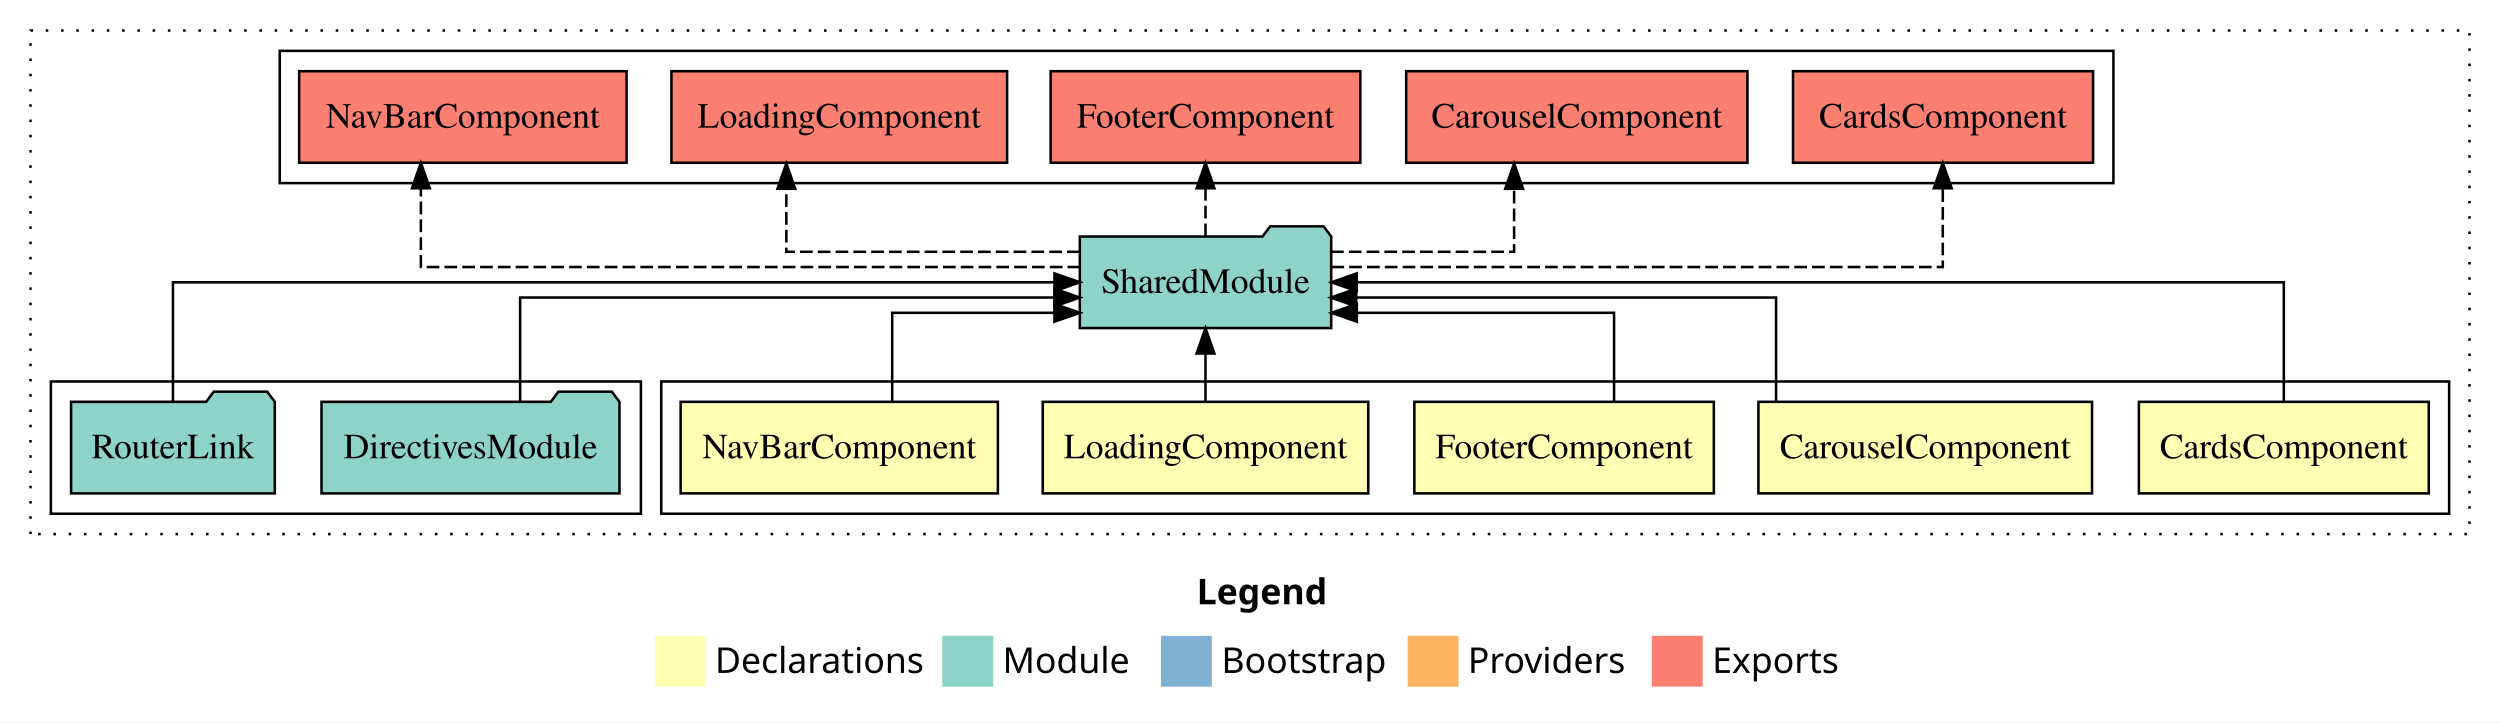
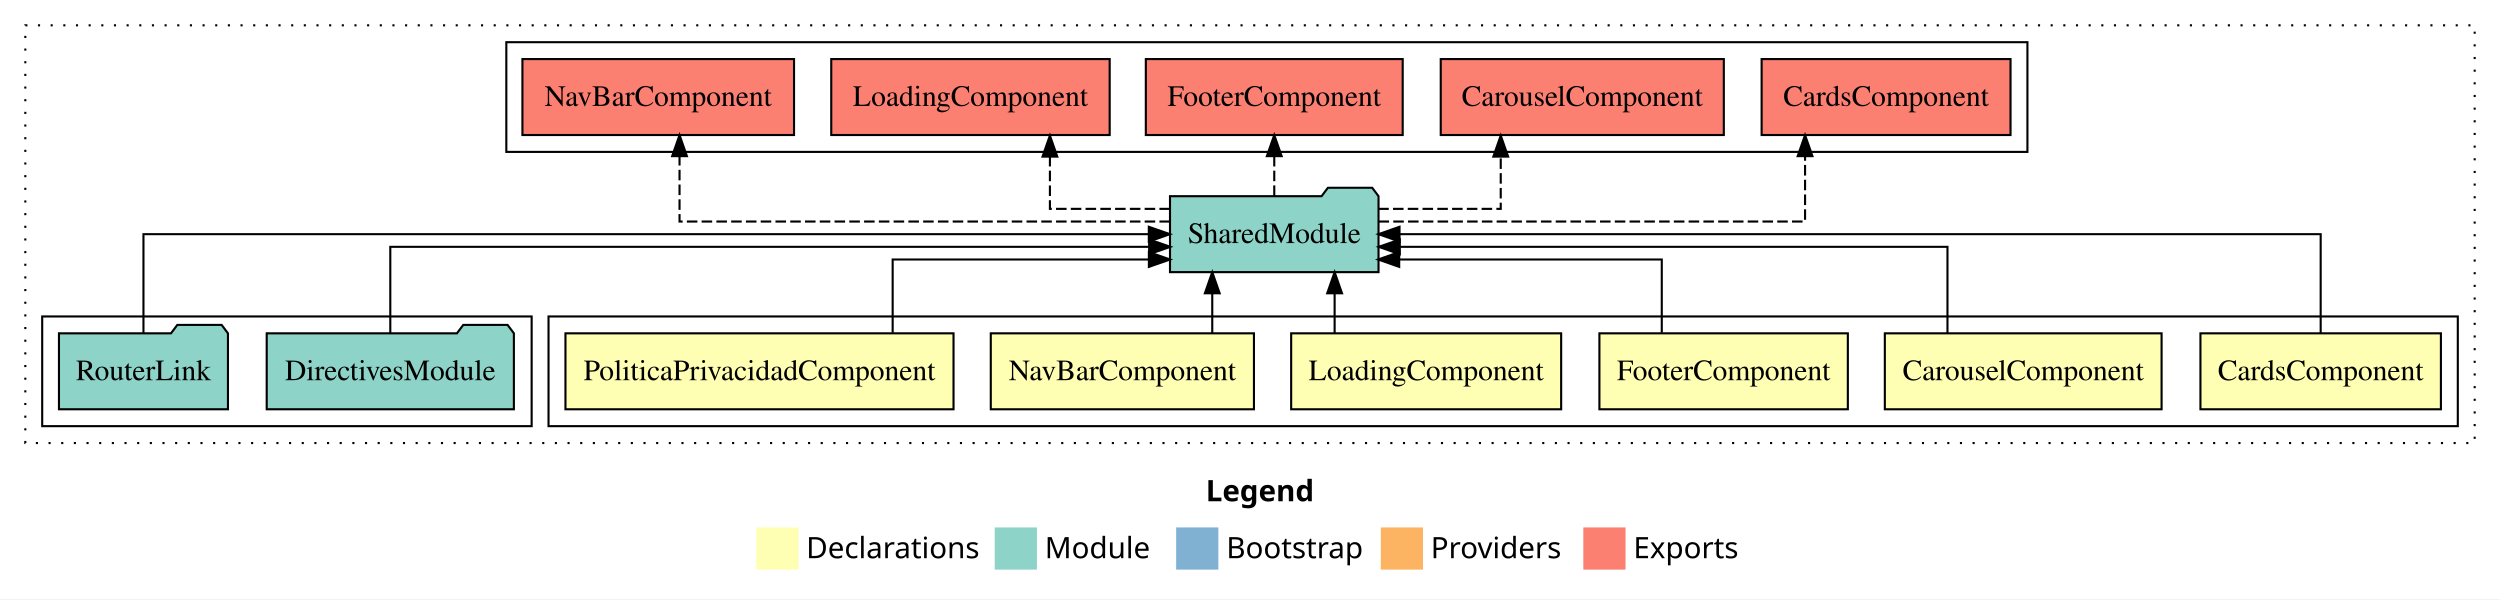
- <svg xmlns="http://www.w3.org/2000/svg" width="983pt" height="284pt" viewBox="0.00 0.00 983.00 284.00">
+ <svg xmlns="http://www.w3.org/2000/svg" width="1185pt" height="284pt" viewBox="0.00 0.00 1185.00 284.00">
  <g id="graph0" class="graph" transform="scale(1 1) rotate(0) translate(4 280)">
-     <polygon fill="white" stroke="transparent" points="-4,4 -4,-280 979,-280 979,4 -4,4" />
-     <text text-anchor="start" x="466.51" y="-42.4" font-family="Times-12" font-weight="bold" font-size="14.00">Legend</text>
-     <polygon fill="#ffffb3" stroke="transparent" points="253.5,-10 253.5,-30 273.5,-30 273.5,-10 253.5,-10" />
-     <text text-anchor="start" x="277.13" y="-15.4" font-family="Times-12" font-size="14.00">  Declarations</text>
-     <polygon fill="#8dd3c7" stroke="transparent" points="366.5,-10 366.5,-30 386.5,-30 386.5,-10 366.5,-10" />
-     <text text-anchor="start" x="390.23" y="-15.4" font-family="Times-12" font-size="14.00">  Module</text>
-     <polygon fill="#80b1d3" stroke="transparent" points="452.5,-10 452.5,-30 472.5,-30 472.5,-10 452.5,-10" />
-     <text text-anchor="start" x="476.28" y="-15.4" font-family="Times-12" font-size="14.00">  Bootstrap</text>
-     <polygon fill="#fdb462" stroke="transparent" points="549.5,-10 549.5,-30 569.5,-30 569.5,-10 549.5,-10" />
-     <text text-anchor="start" x="573.17" y="-15.4" font-family="Times-12" font-size="14.00">  Providers</text>
-     <polygon fill="#fb8072" stroke="transparent" points="645.5,-10 645.5,-30 665.5,-30 665.5,-10 645.5,-10" />
-     <text text-anchor="start" x="669.23" y="-15.4" font-family="Times-12" font-size="14.00">  Exports</text>
+     <polygon fill="white" stroke="transparent" points="-4,4 -4,-280 1181,-280 1181,4 -4,4" />
+     <text text-anchor="start" x="567.51" y="-42.4" font-family="Times-12" font-weight="bold" font-size="14.00">Legend</text>
+     <polygon fill="#ffffb3" stroke="transparent" points="354.5,-10 354.5,-30 374.5,-30 374.5,-10 354.5,-10" />
+     <text text-anchor="start" x="378.13" y="-15.4" font-family="Times-12" font-size="14.00">  Declarations</text>
+     <polygon fill="#8dd3c7" stroke="transparent" points="467.5,-10 467.5,-30 487.5,-30 487.5,-10 467.5,-10" />
+     <text text-anchor="start" x="491.23" y="-15.4" font-family="Times-12" font-size="14.00">  Module</text>
+     <polygon fill="#80b1d3" stroke="transparent" points="553.5,-10 553.5,-30 573.5,-30 573.5,-10 553.5,-10" />
+     <text text-anchor="start" x="577.28" y="-15.4" font-family="Times-12" font-size="14.00">  Bootstrap</text>
+     <polygon fill="#fdb462" stroke="transparent" points="650.5,-10 650.5,-30 670.5,-30 670.5,-10 650.5,-10" />
+     <text text-anchor="start" x="674.17" y="-15.4" font-family="Times-12" font-size="14.00">  Providers</text>
+     <polygon fill="#fb8072" stroke="transparent" points="746.5,-10 746.5,-30 766.5,-30 766.5,-10 746.5,-10" />
+     <text text-anchor="start" x="770.23" y="-15.4" font-family="Times-12" font-size="14.00">  Exports</text>
    <g id="clust1" class="cluster">
-       <polygon fill="none" stroke="black" stroke-dasharray="1,5" points="8,-70 8,-268 967,-268 967,-70 8,-70" />
+       <polygon fill="none" stroke="black" stroke-dasharray="1,5" points="8,-70 8,-268 1169,-268 1169,-70 8,-70" />
+     </g>
+     <g id="clust10" class="cluster">
+       <polygon fill="none" stroke="black" points="236,-208 236,-260 957,-260 957,-208 236,-208" />
    </g>
    <g id="clust2" class="cluster">
-       <polygon fill="none" stroke="black" points="256,-78 256,-130 959,-130 959,-78 256,-78" />
+       <polygon fill="none" stroke="black" points="256,-78 256,-130 1161,-130 1161,-78 256,-78" />
    </g>
    <g id="clust9" class="cluster">
-       <polygon fill="none" stroke="black" points="106,-208 106,-260 827,-260 827,-208 106,-208" />
-     </g>
-     <g id="clust8" class="cluster">
      <polygon fill="none" stroke="black" points="16,-78 16,-130 248,-130 248,-78 16,-78" />
    </g>
    <g id="node1" class="node">
-       <polygon fill="#ffffb3" stroke="black" points="950.99,-122 837.01,-122 837.01,-86 950.99,-86 950.99,-122" />
-       <text text-anchor="middle" x="894" y="-99.8" font-family="Times,serif" font-size="14.00">CardsComponent</text>
+       <polygon fill="#ffffb3" stroke="black" points="1152.99,-122 1039.01,-122 1039.01,-86 1152.99,-86 1152.99,-122" />
+       <text text-anchor="middle" x="1096" y="-99.8" font-family="Times,serif" font-size="14.00">CardsComponent</text>
+     </g>
+     <g id="node7" class="node">
+       <polygon fill="#8dd3c7" stroke="black" points="649.42,-187 646.42,-191 625.42,-191 622.42,-187 550.58,-187 550.58,-151 649.42,-151 649.42,-187" />
+       <text text-anchor="middle" x="600" y="-164.8" font-family="Times,serif" font-size="14.00">SharedModule</text>
+     </g>
+     <g id="edge1" class="edge">
+       <path fill="none" stroke="black" d="M1096,-122.11C1096,-141.34 1096,-169 1096,-169 1096,-169 659.37,-169 659.37,-169" />
+       <polygon fill="black" stroke="black" points="659.37,-165.5 649.37,-169 659.37,-172.5 659.37,-165.5" />
+     </g>
+     <g id="node2" class="node">
+       <polygon fill="#ffffb3" stroke="black" points="1020.59,-122 889.41,-122 889.41,-86 1020.59,-86 1020.59,-122" />
+       <text text-anchor="middle" x="955" y="-99.8" font-family="Times,serif" font-size="14.00">CarouselComponent</text>
+     </g>
+     <g id="edge2" class="edge">
+       <path fill="none" stroke="black" d="M919.1,-122.02C919.1,-139.37 919.1,-163 919.1,-163 919.1,-163 659.51,-163 659.51,-163" />
+       <polygon fill="black" stroke="black" points="659.51,-159.5 649.51,-163 659.51,-166.5 659.51,-159.5" />
+     </g>
+     <g id="node3" class="node">
+       <polygon fill="#ffffb3" stroke="black" points="871.88,-122 754.12,-122 754.12,-86 871.88,-86 871.88,-122" />
+       <text text-anchor="middle" x="813" y="-99.8" font-family="Times,serif" font-size="14.00">FooterComponent</text>
+     </g>
+     <g id="edge3" class="edge">
+       <path fill="none" stroke="black" d="M783.68,-122.24C783.68,-137.57 783.68,-157 783.68,-157 783.68,-157 659.22,-157 659.22,-157" />
+       <polygon fill="black" stroke="black" points="659.22,-153.5 649.22,-157 659.22,-160.5 659.22,-153.5" />
+     </g>
+     <g id="node4" class="node">
+       <polygon fill="#ffffb3" stroke="black" points="735.99,-122 608.01,-122 608.01,-86 735.99,-86 735.99,-122" />
+       <text text-anchor="middle" x="672" y="-99.8" font-family="Times,serif" font-size="14.00">LoadingComponent</text>
+     </g>
+     <g id="edge4" class="edge">
+       <path fill="none" stroke="black" d="M628.61,-122.11C628.61,-122.11 628.61,-140.99 628.61,-140.99" />
+       <polygon fill="black" stroke="black" points="625.11,-140.99 628.61,-150.99 632.11,-140.99 625.11,-140.99" />
+     </g>
+     <g id="node5" class="node">
+       <polygon fill="#ffffb3" stroke="black" points="590.37,-122 465.63,-122 465.63,-86 590.37,-86 590.37,-122" />
+       <text text-anchor="middle" x="528" y="-99.8" font-family="Times,serif" font-size="14.00">NavBarComponent</text>
+     </g>
+     <g id="edge5" class="edge">
+       <path fill="none" stroke="black" d="M570.61,-122.11C570.61,-122.11 570.61,-140.99 570.61,-140.99" />
+       <polygon fill="black" stroke="black" points="567.11,-140.99 570.61,-150.99 574.11,-140.99 567.11,-140.99" />
    </g>
    <g id="node6" class="node">
-       <polygon fill="#8dd3c7" stroke="black" points="519.42,-187 516.42,-191 495.42,-191 492.42,-187 420.58,-187 420.58,-151 519.42,-151 519.42,-187" />
-       <text text-anchor="middle" x="470" y="-164.8" font-family="Times,serif" font-size="14.00">SharedModule</text>
+       <polygon fill="#ffffb3" stroke="black" points="447.97,-122 264.03,-122 264.03,-86 447.97,-86 447.97,-122" />
+       <text text-anchor="middle" x="356" y="-99.8" font-family="Times,serif" font-size="14.00">PoliticaPrivacidadComponent</text>
    </g>
-     <g id="edge1" class="edge">
-       <path fill="none" stroke="black" d="M894,-122.11C894,-141.34 894,-169 894,-169 894,-169 529.47,-169 529.47,-169" />
-       <polygon fill="black" stroke="black" points="529.47,-165.5 519.47,-169 529.47,-172.5 529.47,-165.5" />
-     </g>
-     <g id="node2" class="node">
-       <polygon fill="#ffffb3" stroke="black" points="818.59,-122 687.41,-122 687.41,-86 818.59,-86 818.59,-122" />
-       <text text-anchor="middle" x="753" y="-99.8" font-family="Times,serif" font-size="14.00">CarouselComponent</text>
-     </g>
-     <g id="edge2" class="edge">
-       <path fill="none" stroke="black" d="M694.35,-122.02C694.35,-139.37 694.35,-163 694.35,-163 694.35,-163 529.24,-163 529.24,-163" />
-       <polygon fill="black" stroke="black" points="529.24,-159.5 519.24,-163 529.24,-166.5 529.24,-159.5" />
-     </g>
-     <g id="node3" class="node">
-       <polygon fill="#ffffb3" stroke="black" points="669.88,-122 552.12,-122 552.12,-86 669.88,-86 669.88,-122" />
-       <text text-anchor="middle" x="611" y="-99.8" font-family="Times,serif" font-size="14.00">FooterComponent</text>
-     </g>
-     <g id="edge3" class="edge">
-       <path fill="none" stroke="black" d="M630.65,-122.24C630.65,-137.57 630.65,-157 630.65,-157 630.65,-157 529.51,-157 529.51,-157" />
-       <polygon fill="black" stroke="black" points="529.51,-153.5 519.51,-157 529.51,-160.5 529.51,-153.5" />
-     </g>
-     <g id="node4" class="node">
-       <polygon fill="#ffffb3" stroke="black" points="533.99,-122 406.01,-122 406.01,-86 533.99,-86 533.99,-122" />
-       <text text-anchor="middle" x="470" y="-99.8" font-family="Times,serif" font-size="14.00">LoadingComponent</text>
-     </g>
-     <g id="edge4" class="edge">
-       <path fill="none" stroke="black" d="M470,-122.11C470,-122.11 470,-140.99 470,-140.99" />
-       <polygon fill="black" stroke="black" points="466.5,-140.99 470,-150.99 473.5,-140.99 466.5,-140.99" />
-     </g>
-     <g id="node5" class="node">
-       <polygon fill="#ffffb3" stroke="black" points="388.37,-122 263.63,-122 263.63,-86 388.37,-86 388.37,-122" />
-       <text text-anchor="middle" x="326" y="-99.8" font-family="Times,serif" font-size="14.00">NavBarComponent</text>
-     </g>
-     <g id="edge5" class="edge">
-       <path fill="none" stroke="black" d="M346.81,-122.24C346.81,-137.57 346.81,-157 346.81,-157 346.81,-157 410.6,-157 410.6,-157" />
-       <polygon fill="black" stroke="black" points="410.6,-160.5 420.6,-157 410.6,-153.5 410.6,-160.5" />
-     </g>
-     <g id="node9" class="node">
-       <polygon fill="#fb8072" stroke="black" points="818.99,-252 701.01,-252 701.01,-216 818.99,-216 818.99,-252" />
-       <text text-anchor="middle" x="760" y="-229.8" font-family="Times,serif" font-size="14.00">CardsComponent </text>
-     </g>
-     <g id="edge8" class="edge">
-       <path fill="none" stroke="black" stroke-dasharray="5,2" d="M519.51,-175C602.31,-175 759.9,-175 759.9,-175 759.9,-175 759.9,-205.98 759.9,-205.98" />
-       <polygon fill="black" stroke="black" points="756.4,-205.98 759.9,-215.98 763.4,-205.98 756.4,-205.98" />
+     <g id="edge6" class="edge">
+       <path fill="none" stroke="black" d="M419.12,-122.24C419.12,-137.57 419.12,-157 419.12,-157 419.12,-157 540.57,-157 540.57,-157" />
+       <polygon fill="black" stroke="black" points="540.57,-160.5 550.57,-157 540.57,-153.5 540.57,-160.5" />
    </g>
    <g id="node10" class="node">
-       <polygon fill="#fb8072" stroke="black" points="683.09,-252 548.91,-252 548.91,-216 683.09,-216 683.09,-252" />
-       <text text-anchor="middle" x="616" y="-229.8" font-family="Times,serif" font-size="14.00">CarouselComponent </text>
+       <polygon fill="#fb8072" stroke="black" points="948.99,-252 831.01,-252 831.01,-216 948.99,-216 948.99,-252" />
+       <text text-anchor="middle" x="890" y="-229.8" font-family="Times,serif" font-size="14.00">CardsComponent </text>
    </g>
    <g id="edge9" class="edge">
-       <path fill="none" stroke="black" stroke-dasharray="5,2" d="M519.36,-181C552.96,-181 591.35,-181 591.35,-181 591.35,-181 591.35,-205.76 591.35,-205.76" />
-       <polygon fill="black" stroke="black" points="587.85,-205.76 591.35,-215.76 594.85,-205.76 587.85,-205.76" />
+       <path fill="none" stroke="black" stroke-dasharray="5,2" d="M649.41,-175C722.68,-175 851.6,-175 851.6,-175 851.6,-175 851.6,-205.98 851.6,-205.98" />
+       <polygon fill="black" stroke="black" points="848.1,-205.98 851.6,-215.98 855.1,-205.98 848.1,-205.98" />
    </g>
    <g id="node11" class="node">
-       <polygon fill="#fb8072" stroke="black" points="530.88,-252 409.12,-252 409.12,-216 530.88,-216 530.88,-252" />
-       <text text-anchor="middle" x="470" y="-229.8" font-family="Times,serif" font-size="14.00">FooterComponent </text>
+       <polygon fill="#fb8072" stroke="black" points="813.09,-252 678.91,-252 678.91,-216 813.09,-216 813.09,-252" />
+       <text text-anchor="middle" x="746" y="-229.8" font-family="Times,serif" font-size="14.00">CarouselComponent </text>
    </g>
    <g id="edge10" class="edge">
-       <path fill="none" stroke="black" stroke-dasharray="5,2" d="M470,-187.11C470,-187.11 470,-205.99 470,-205.99" />
-       <polygon fill="black" stroke="black" points="466.5,-205.99 470,-215.99 473.5,-205.99 466.5,-205.99" />
+       <path fill="none" stroke="black" stroke-dasharray="5,2" d="M649.28,-181C677.5,-181 707.35,-181 707.35,-181 707.35,-181 707.35,-205.76 707.35,-205.76" />
+       <polygon fill="black" stroke="black" points="703.85,-205.76 707.35,-215.76 710.85,-205.76 703.85,-205.76" />
    </g>
    <g id="node12" class="node">
-       <polygon fill="#fb8072" stroke="black" points="391.99,-252 260.01,-252 260.01,-216 391.99,-216 391.99,-252" />
-       <text text-anchor="middle" x="326" y="-229.8" font-family="Times,serif" font-size="14.00">LoadingComponent </text>
+       <polygon fill="#fb8072" stroke="black" points="660.88,-252 539.12,-252 539.12,-216 660.88,-216 660.88,-252" />
+       <text text-anchor="middle" x="600" y="-229.8" font-family="Times,serif" font-size="14.00">FooterComponent </text>
    </g>
    <g id="edge11" class="edge">
-       <path fill="none" stroke="black" stroke-dasharray="5,2" d="M420.55,-181C372.01,-181 305.19,-181 305.19,-181 305.19,-181 305.19,-205.76 305.19,-205.76" />
-       <polygon fill="black" stroke="black" points="301.69,-205.76 305.19,-215.76 308.69,-205.76 301.69,-205.76" />
+       <path fill="none" stroke="black" stroke-dasharray="5,2" d="M600,-187.11C600,-187.11 600,-205.99 600,-205.99" />
+       <polygon fill="black" stroke="black" points="596.5,-205.99 600,-215.99 603.5,-205.99 596.5,-205.99" />
    </g>
    <g id="node13" class="node">
-       <polygon fill="#fb8072" stroke="black" points="242.37,-252 113.63,-252 113.63,-216 242.37,-216 242.37,-252" />
-       <text text-anchor="middle" x="178" y="-229.8" font-family="Times,serif" font-size="14.00">NavBarComponent </text>
+       <polygon fill="#fb8072" stroke="black" points="521.99,-252 390.01,-252 390.01,-216 521.99,-216 521.99,-252" />
+       <text text-anchor="middle" x="456" y="-229.8" font-family="Times,serif" font-size="14.00">LoadingComponent </text>
    </g>
    <g id="edge12" class="edge">
-       <path fill="none" stroke="black" stroke-dasharray="5,2" d="M420.77,-175C333.67,-175 161.49,-175 161.49,-175 161.49,-175 161.49,-205.98 161.49,-205.98" />
-       <polygon fill="black" stroke="black" points="157.99,-205.98 161.49,-215.98 164.99,-205.98 157.99,-205.98" />
+       <path fill="none" stroke="black" stroke-dasharray="5,2" d="M550.56,-181C522.79,-181 493.66,-181 493.66,-181 493.66,-181 493.66,-205.76 493.66,-205.76" />
+       <polygon fill="black" stroke="black" points="490.16,-205.76 493.66,-215.76 497.16,-205.76 490.16,-205.76" />
    </g>
-     <g id="node7" class="node">
+     <g id="node14" class="node">
+       <polygon fill="#fb8072" stroke="black" points="372.37,-252 243.63,-252 243.63,-216 372.37,-216 372.37,-252" />
+       <text text-anchor="middle" x="308" y="-229.8" font-family="Times,serif" font-size="14.00">NavBarComponent </text>
+     </g>
+     <g id="edge13" class="edge">
+       <path fill="none" stroke="black" stroke-dasharray="5,2" d="M550.57,-175C469.73,-175 318.1,-175 318.1,-175 318.1,-175 318.1,-205.98 318.1,-205.98" />
+       <polygon fill="black" stroke="black" points="314.6,-205.98 318.1,-215.98 321.6,-205.98 314.6,-205.98" />
+     </g>
+     <g id="node8" class="node">
      <polygon fill="#8dd3c7" stroke="black" points="239.58,-122 236.58,-126 215.58,-126 212.58,-122 122.42,-122 122.42,-86 239.58,-86 239.58,-122" />
      <text text-anchor="middle" x="181" y="-99.8" font-family="Times,serif" font-size="14.00">DirectivesModule</text>
    </g>
-     <g id="edge6" class="edge">
-       <path fill="none" stroke="black" d="M200.51,-122.02C200.51,-139.37 200.51,-163 200.51,-163 200.51,-163 410.57,-163 410.57,-163" />
-       <polygon fill="black" stroke="black" points="410.57,-166.5 420.57,-163 410.57,-159.5 410.57,-166.5" />
+     <g id="edge7" class="edge">
+       <path fill="none" stroke="black" d="M181,-122.02C181,-139.37 181,-163 181,-163 181,-163 540.7,-163 540.7,-163" />
+       <polygon fill="black" stroke="black" points="540.7,-166.5 550.7,-163 540.7,-159.5 540.7,-166.5" />
    </g>
-     <g id="node8" class="node">
+     <g id="node9" class="node">
      <polygon fill="#8dd3c7" stroke="black" points="104.05,-122 101.05,-126 80.05,-126 77.05,-122 23.95,-122 23.95,-86 104.05,-86 104.05,-122" />
      <text text-anchor="middle" x="64" y="-99.8" font-family="Times,serif" font-size="14.00">RouterLink</text>
    </g>
-     <g id="edge7" class="edge">
-       <path fill="none" stroke="black" d="M64,-122.11C64,-141.34 64,-169 64,-169 64,-169 410.62,-169 410.62,-169" />
-       <polygon fill="black" stroke="black" points="410.62,-172.5 420.62,-169 410.62,-165.5 410.62,-172.5" />
+     <g id="edge8" class="edge">
+       <path fill="none" stroke="black" d="M64,-122.11C64,-141.34 64,-169 64,-169 64,-169 540.54,-169 540.54,-169" />
+       <polygon fill="black" stroke="black" points="540.54,-172.5 550.54,-169 540.54,-165.5 540.54,-172.5" />
    </g>
  </g>
</svg>
